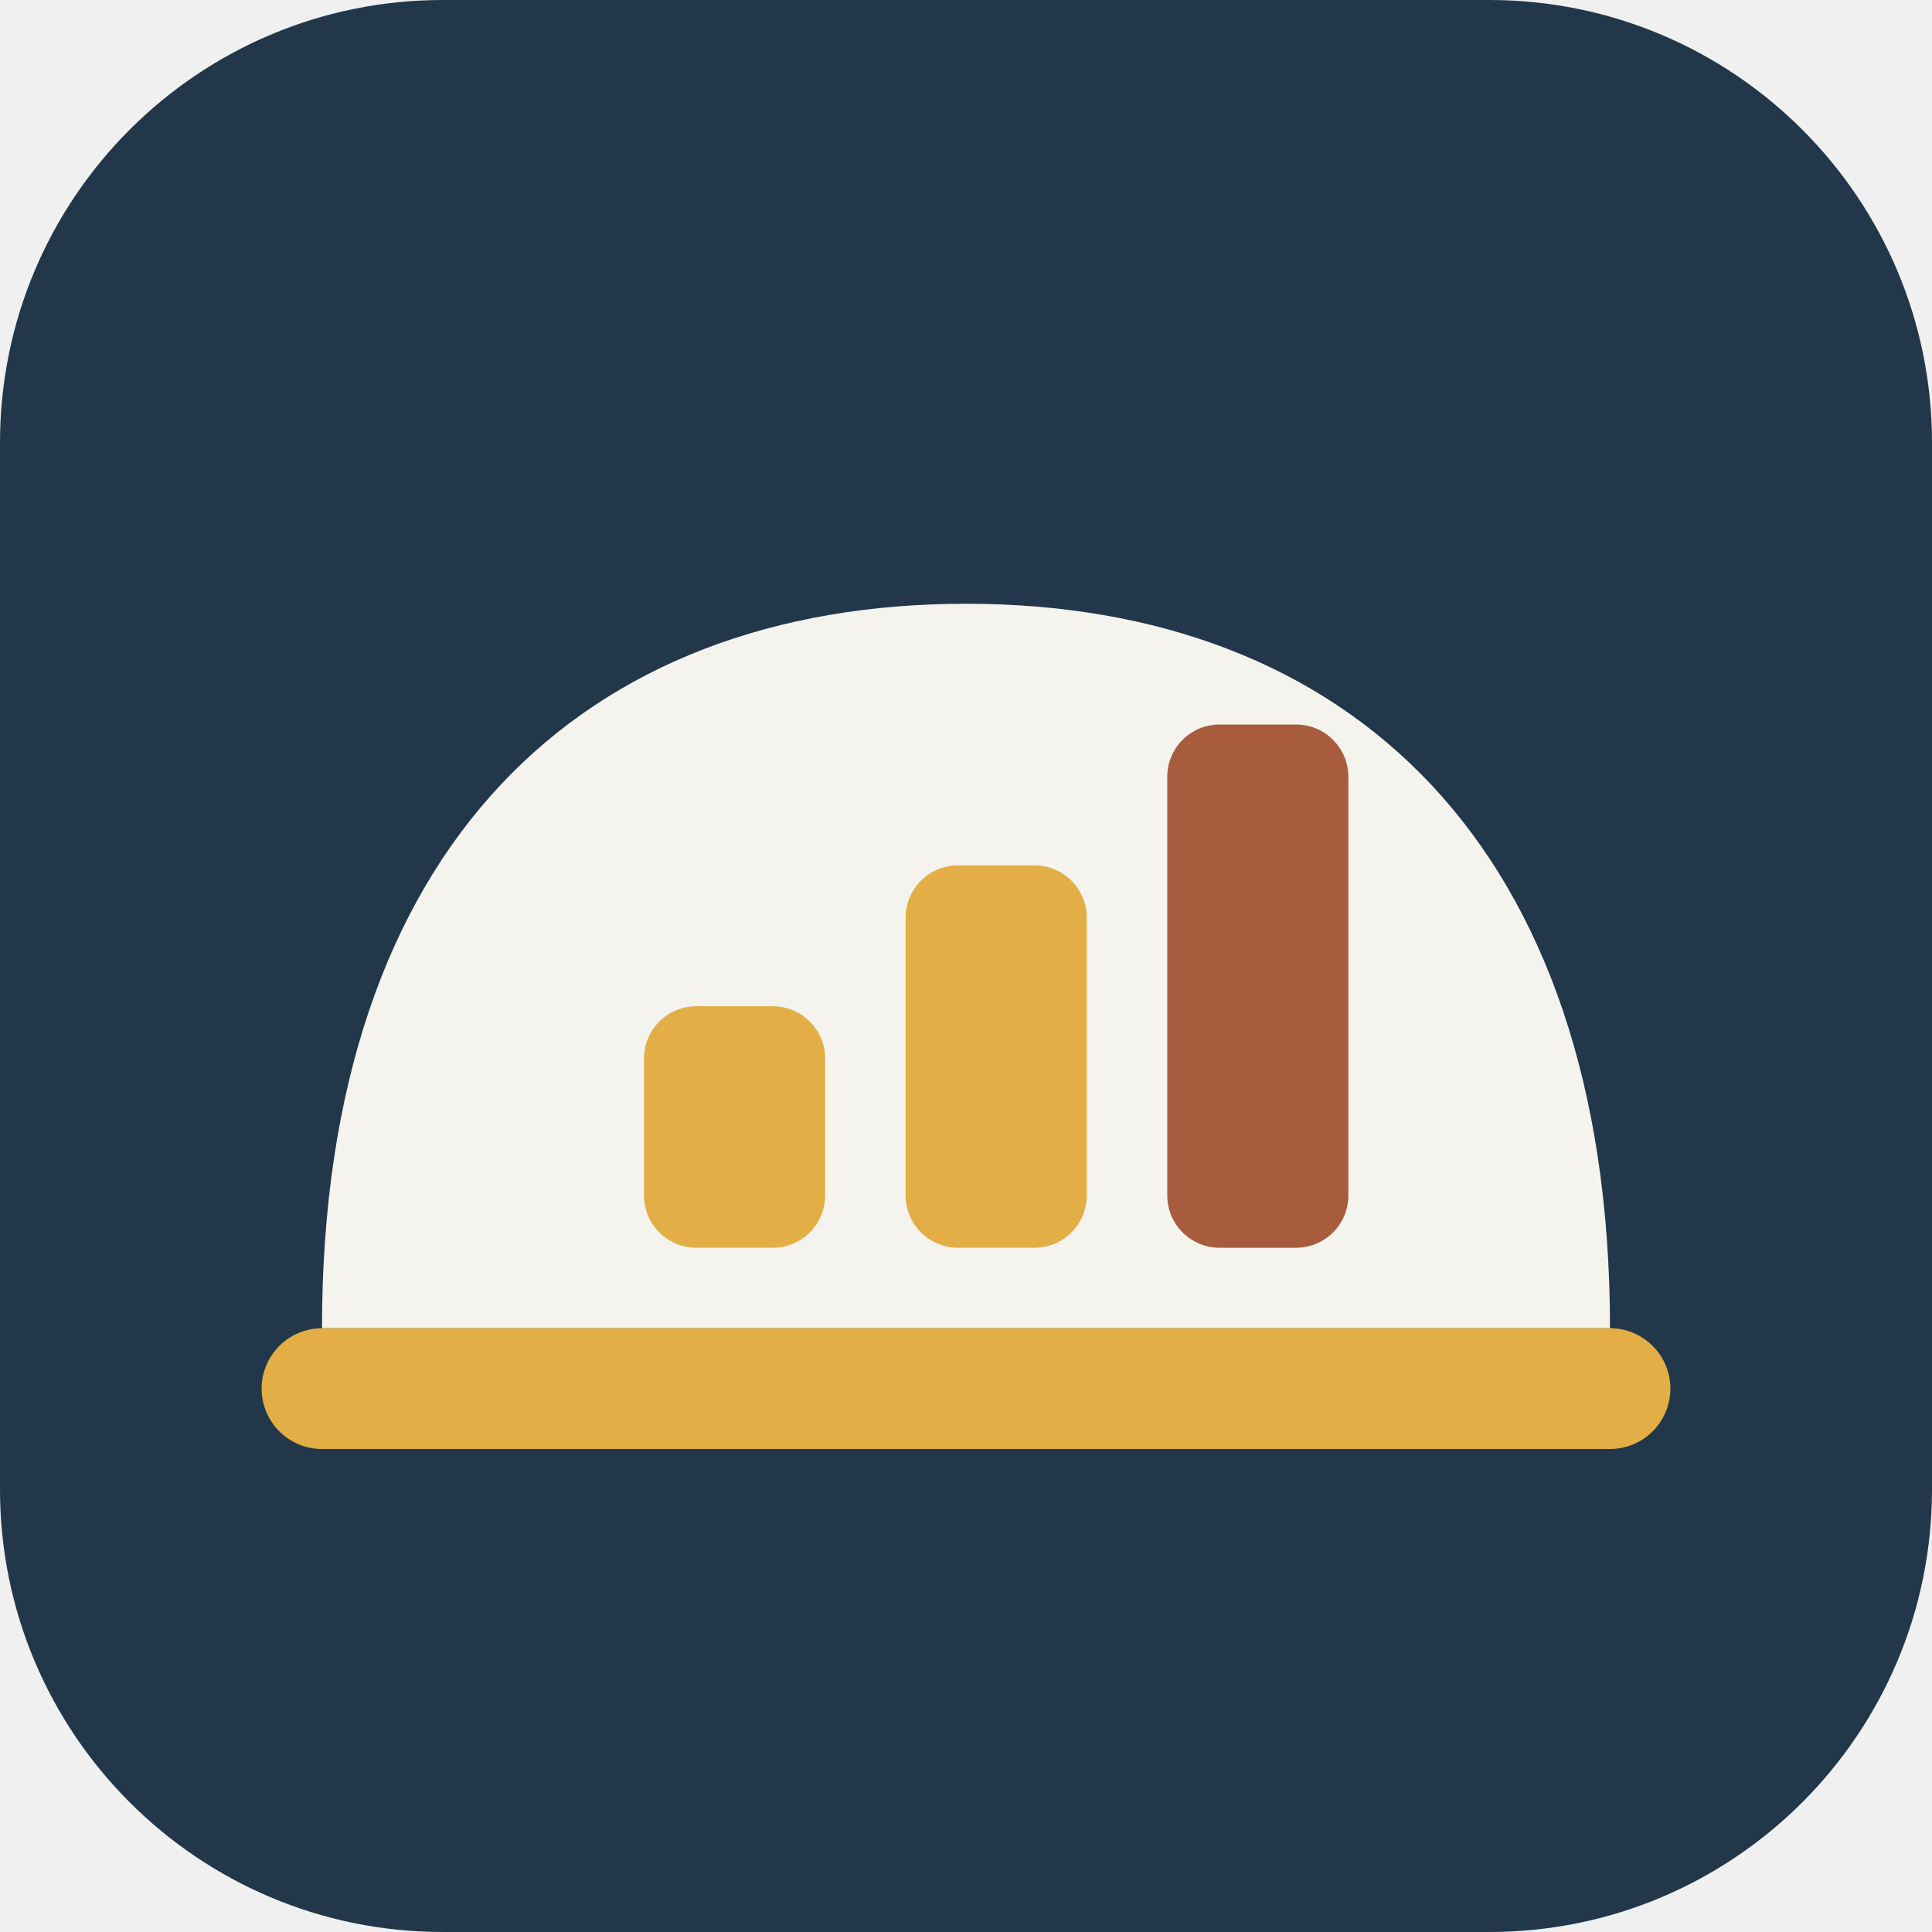
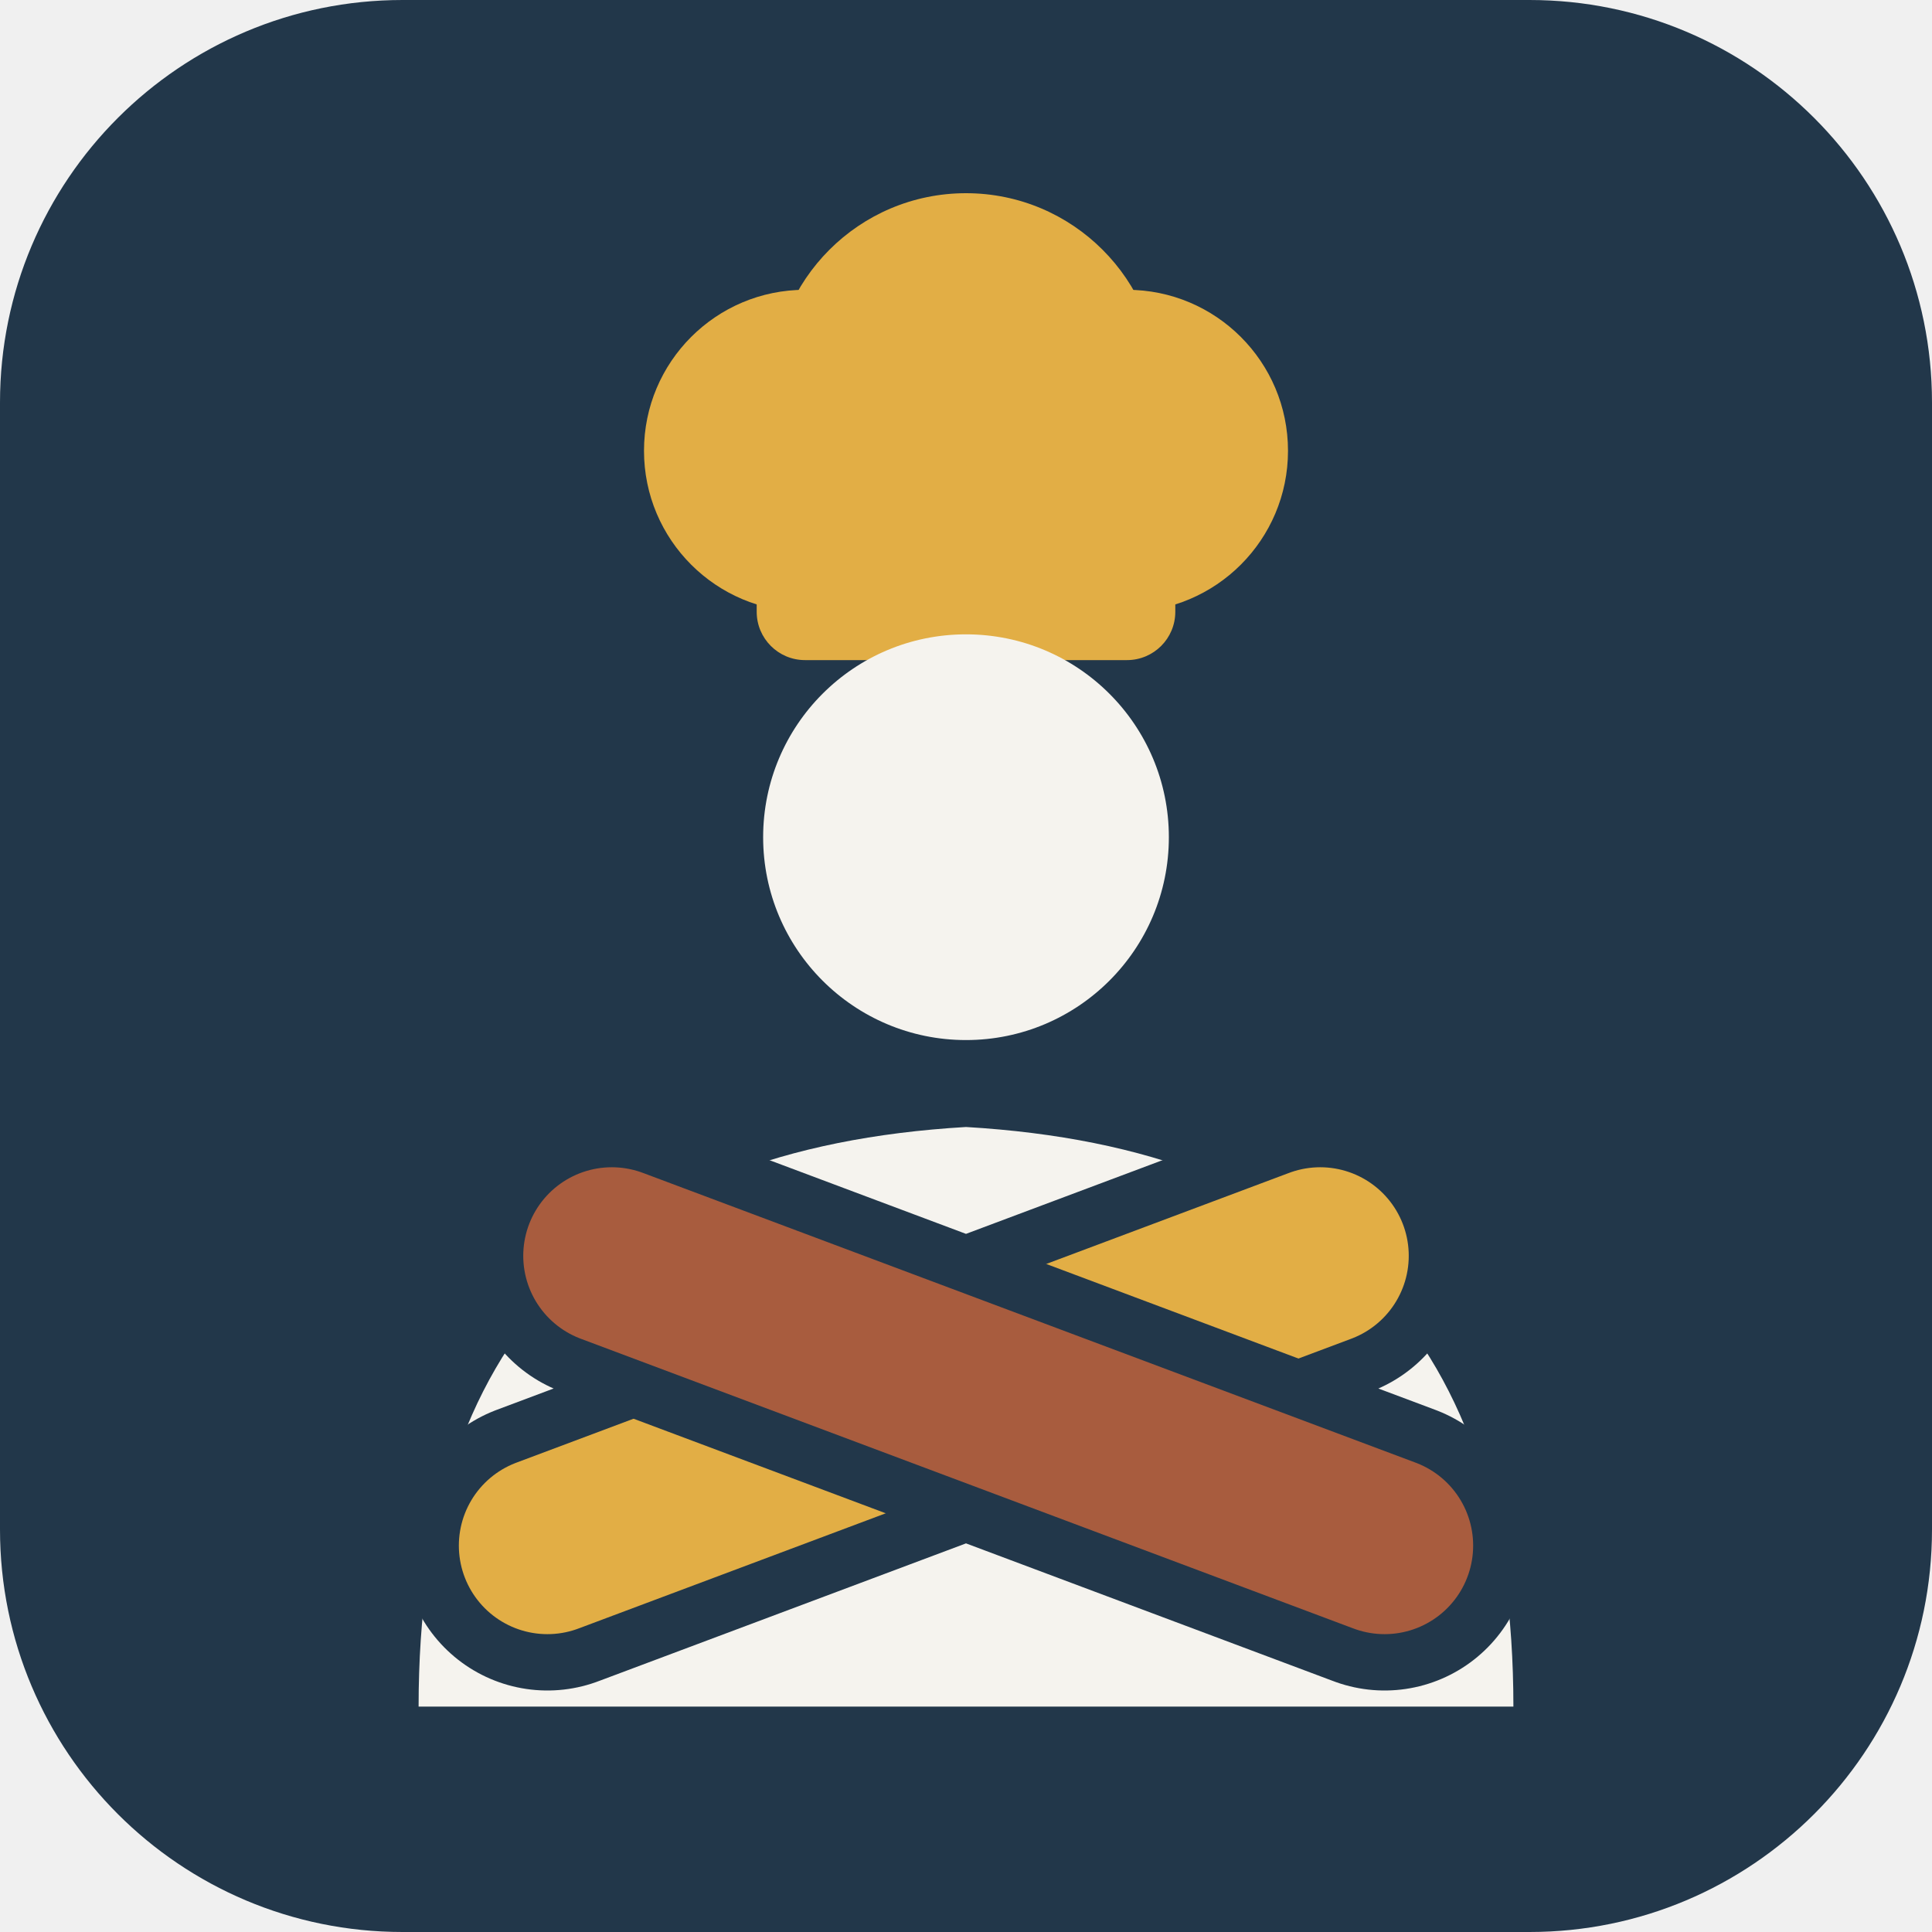
<svg xmlns="http://www.w3.org/2000/svg" viewBox="0 0 48 48">
-   <rect width="48" height="48" rx="11" fill="#22374A" />
-   <path d="M8 33 C8 21 14.5 15 24 15 C33.5 15 40 21 40 33 Z" fill="#F5F3EE" />
-   <rect x="16" y="25" width="4.5" height="6" rx="1.3" fill="#E2AE45" />
-   <rect x="22.5" y="21.5" width="4.5" height="9.5" rx="1.3" fill="#E2AE45" />
-   <rect x="29" y="18" width="4.5" height="13" rx="1.3" fill="#A85C3E" />
-   <rect x="6.5" y="33" width="35" height="3" rx="1.5" fill="#E2AE45" />
+   <defs>
+     <mask id="cuerpo" maskUnits="userSpaceOnUse" x="0" y="0" width="48" height="48">
+       <rect width="48" height="48" fill="white" />
+       <path d="M11 42 L35 33 M37 42 L13 33" stroke="black" stroke-width="9" stroke-linecap="round" />
+     </mask>
+     <mask id="brazo" maskUnits="userSpaceOnUse" x="0" y="0" width="48" height="48">
+       <rect width="48" height="48" fill="white" />
+       <path d="M37 42 L13 33" stroke="black" stroke-width="9" stroke-linecap="round" />
+     </mask>
+   </defs>
+   <rect width="48" height="48" rx="10" fill="#22374A" />
+   <g transform="translate(4.8 4.8) scale(0.8)">
+     <g fill="#E2AE45">
+       <circle cx="19" cy="8" r="5" />
+       <circle cx="24" cy="6" r="6" />
+       <circle cx="29" cy="8" r="5" />
+       <rect x="17.5" y="9" width="13" height="5.5" rx="1.5" />
+     </g>
+     <circle cx="24" cy="20" r="6.3" fill="#F5F3EE" />
+     <path d="M7 47 Q7 30 24 29 Q41 30 41 47 Z" fill="#F5F3EE" mask="url(#cuerpo)" />
+     <path d="M11 42 L35 33" stroke="#E2AE45" stroke-width="5.5" stroke-linecap="round" mask="url(#brazo)" />
+     <path d="M37 42 L13 33" stroke="#A85C3E" stroke-width="5.5" stroke-linecap="round" />
+   </g>
</svg>
